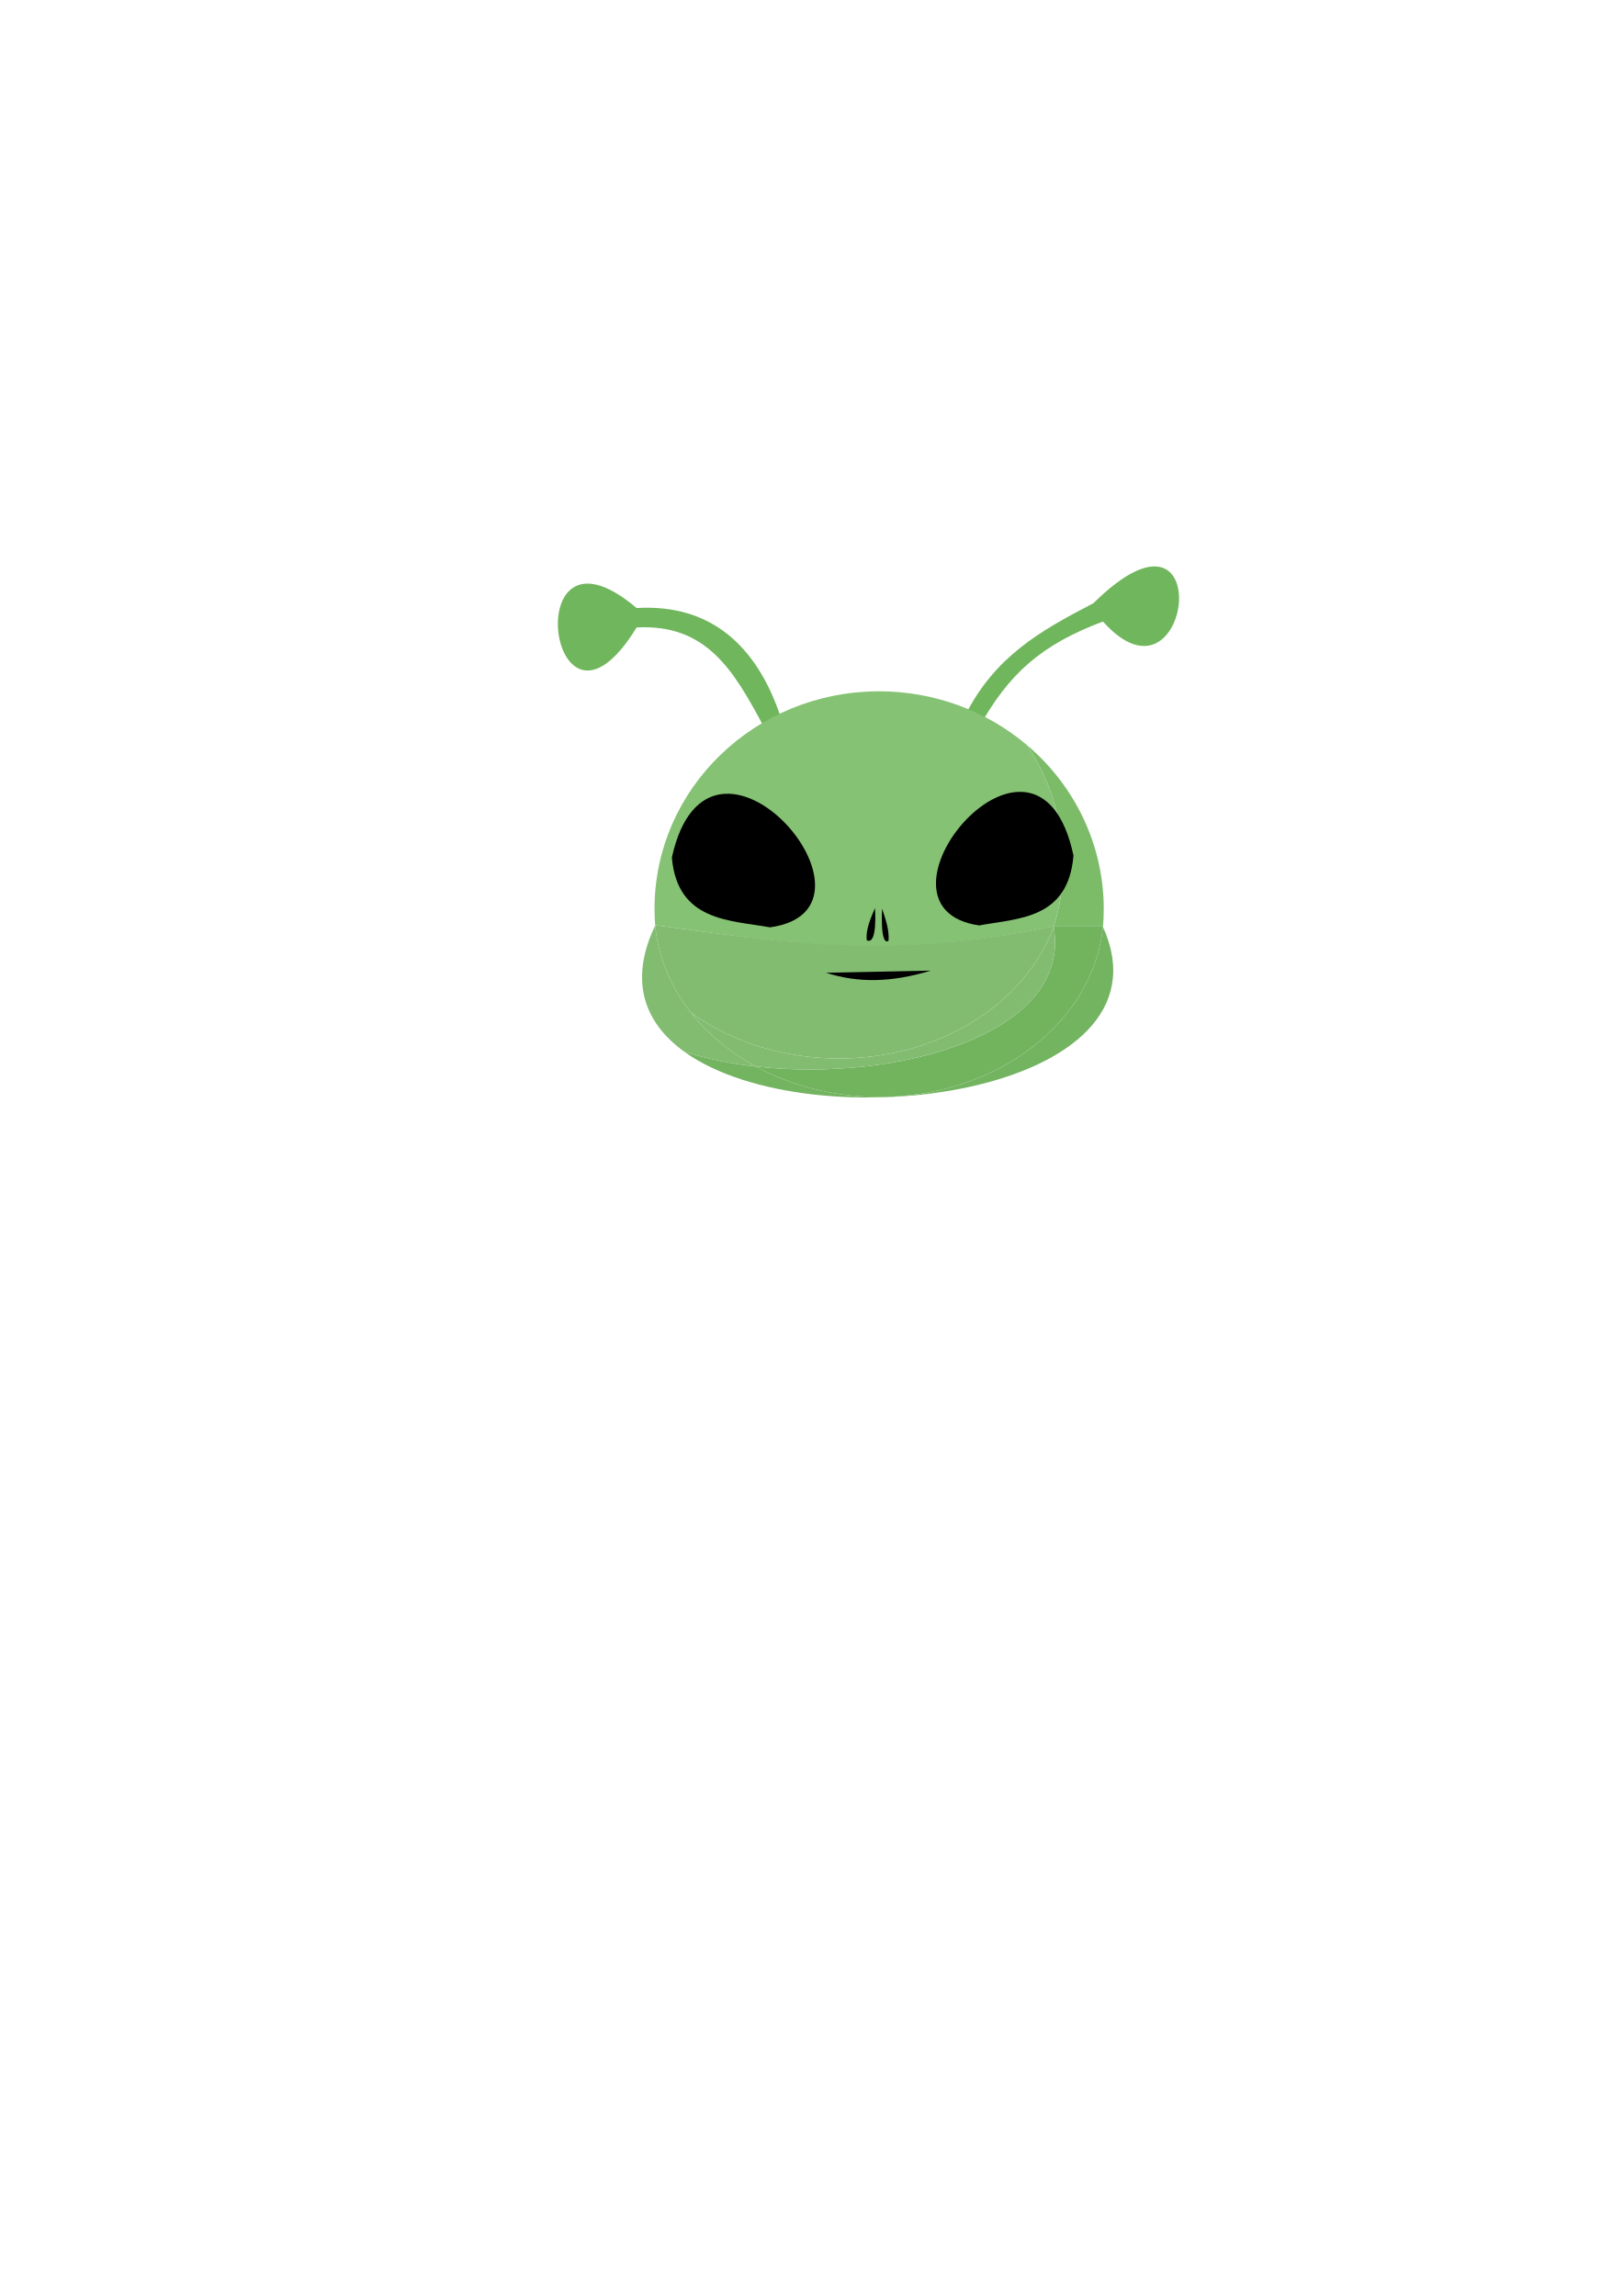
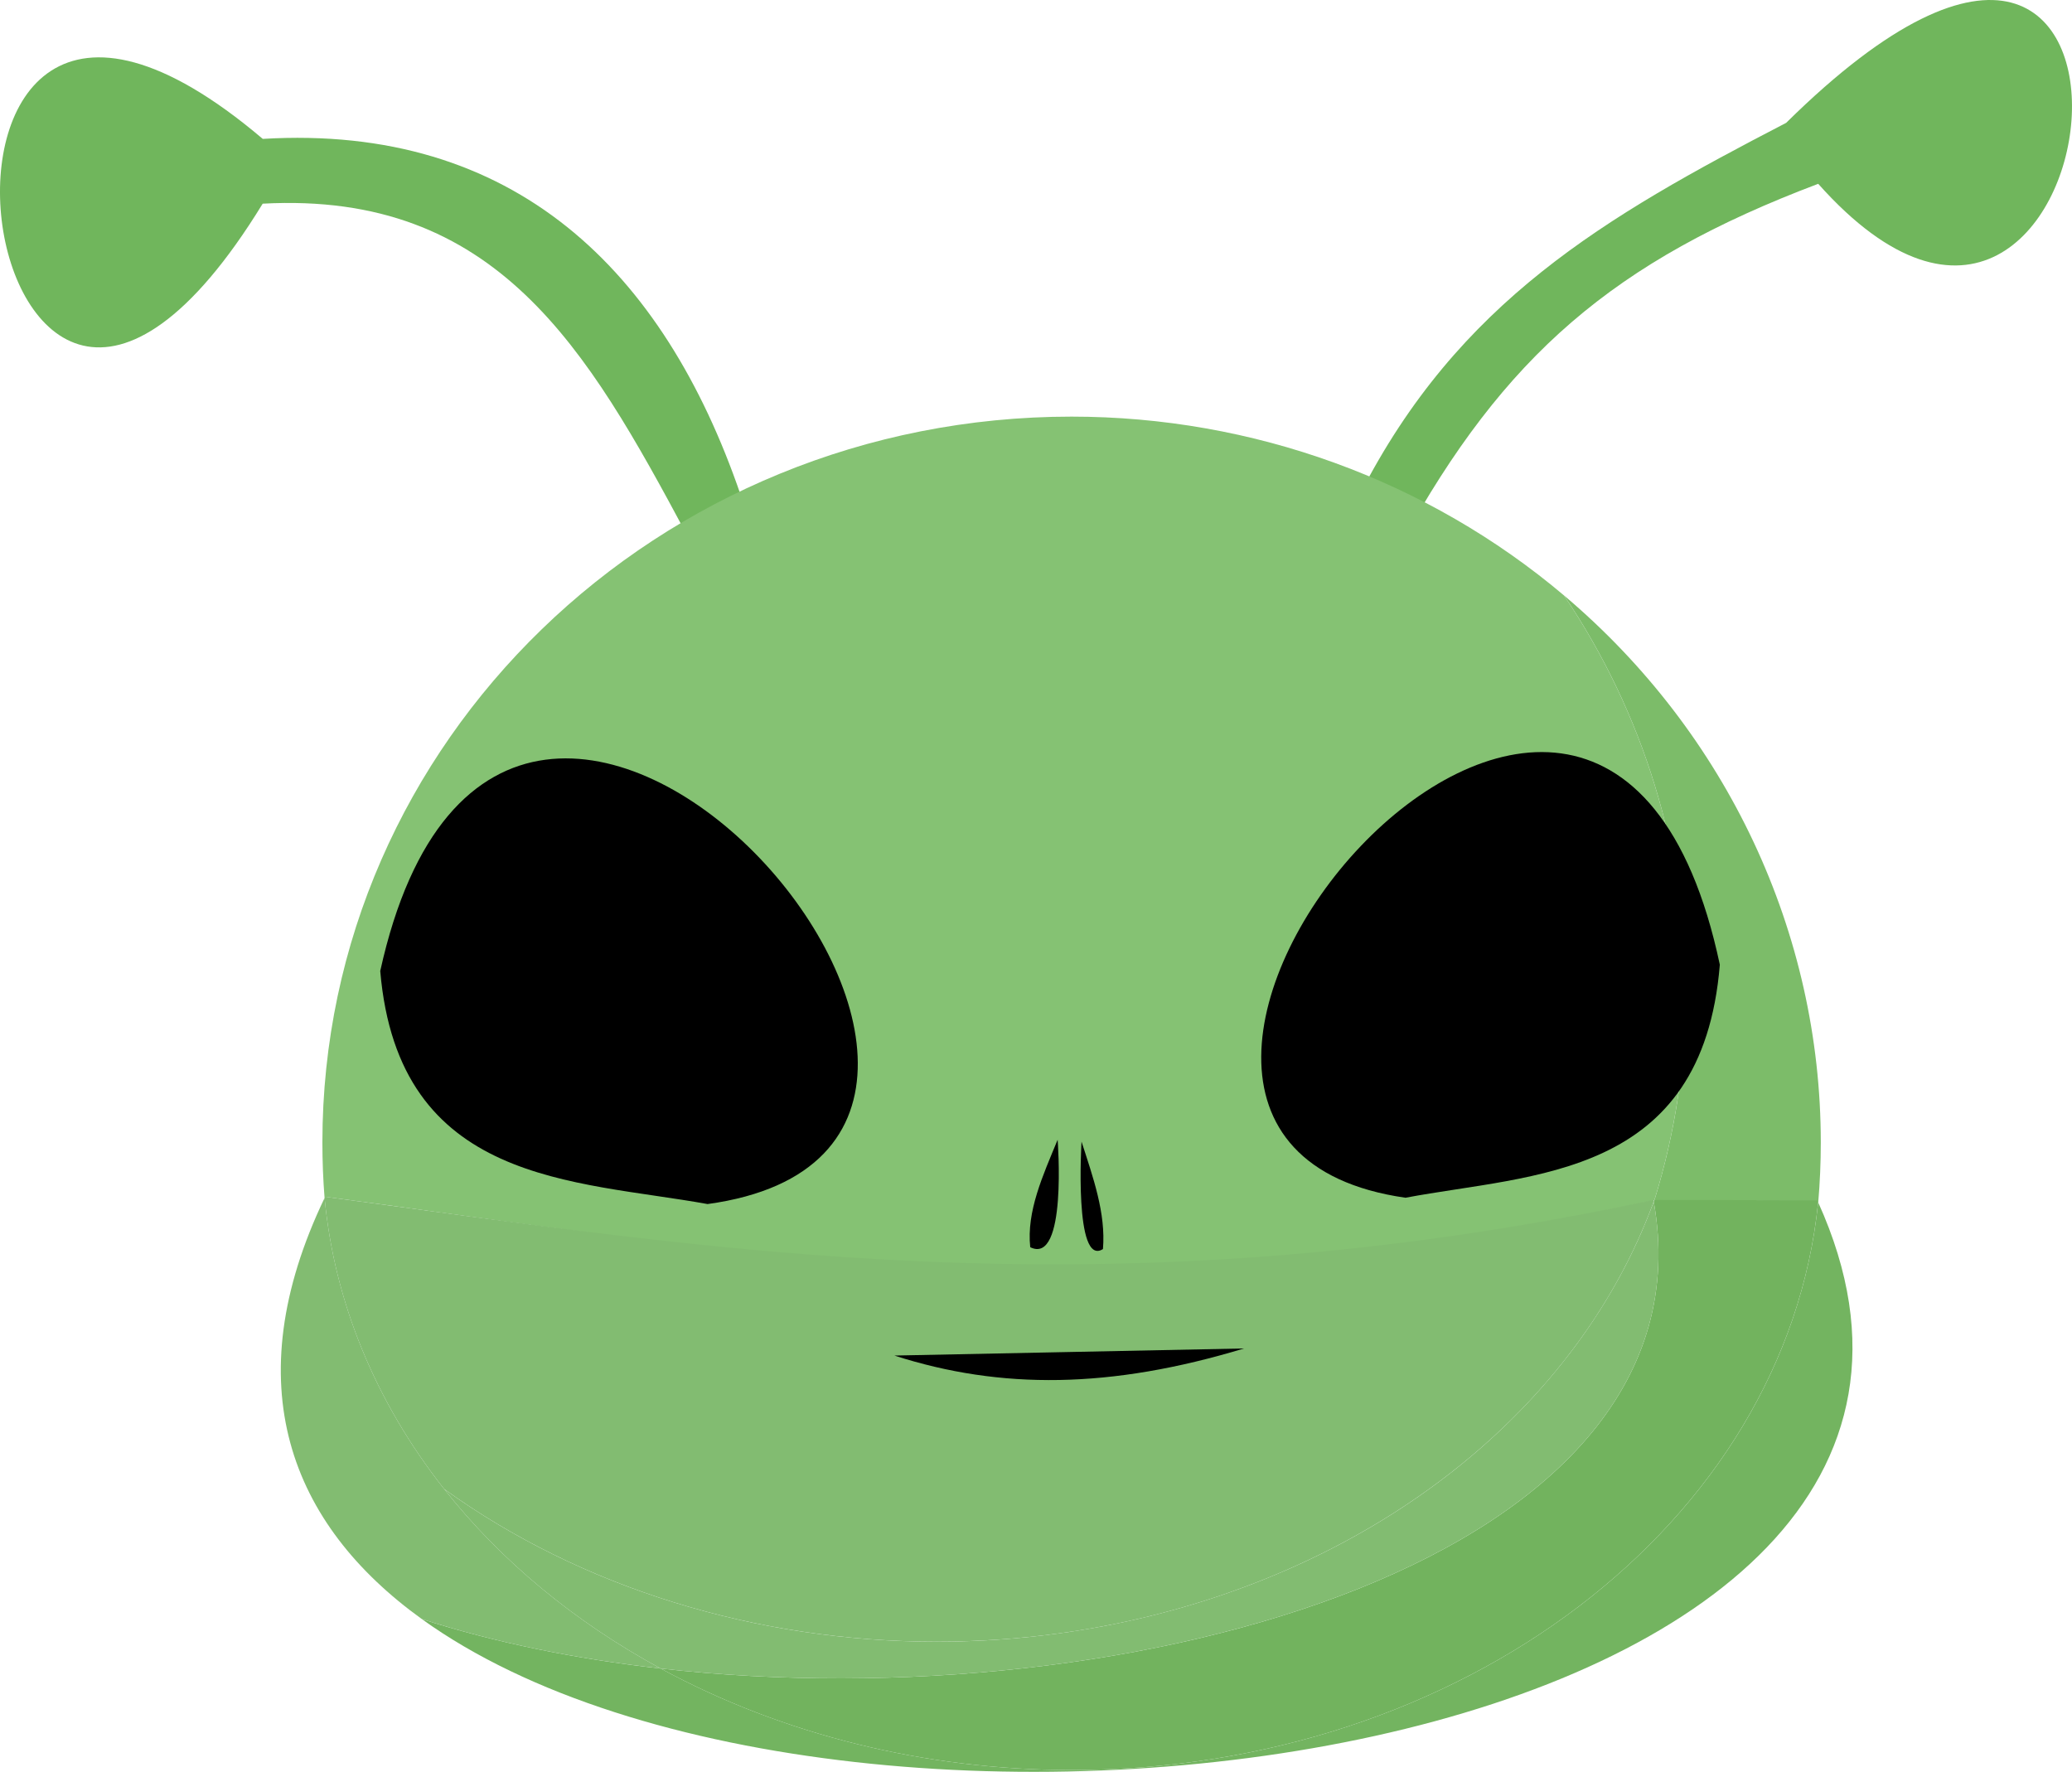
- <svg xmlns="http://www.w3.org/2000/svg" width="210mm" height="297mm" viewBox="0 0 210 297" version="1.1" id="svg1">
+ <svg xmlns="http://www.w3.org/2000/svg" width="80.341mm" height="68.701mm" viewBox="0 0 80.341 68.701" version="1.1" id="svg1">
  <defs id="defs1" />
-   <g id="layer1">
+   <g id="layer1" transform="translate(-72.15141,-73.26883)">
    <path style="fill:#70b65c;stroke-width:0.145" d="M 100.869,92.458 C 97.875,83.73 92.08,78.072 82.34,78.654 c -15.703,-13.318 -11.288,20.921 -0.003,2.512 9.08,-0.491 12.586,5.636 16.417,12.784 z" id="path3" />
    <path style="fill:#70b65c;stroke-width:0.145" d="m 124.869,92.458 c 3.827,-7.493 9.496,-10.773 16.539,-14.425 16.412,-16.207 12.676,15.196 1.244,2.363 -7.921,2.992 -12.179,6.664 -16.166,13.928 z" id="path4" />
  </g>
-   <g id="layer2">
+   <g id="layer2" transform="translate(-72.15141,-73.26883)">
    <path d="m 132.8,96.36 a 29.05,28.145 0 0 1 4.72,15.378 29.05,28.145 0 0 1 -1.222,8.077 l 6.316,0.018 c 0.012,0.031 0.024,0.061 0.036,0.092 a 29.05,28.145 0 0 0 0.102,-2.357 29.05,28.145 0 0 0 -9.952,-21.208 z" style="fill:#7cbc69;stroke-width:0.149" id="path18" />
    <path d="m 113.702,89.423 c -16.044,-6.4e-5 -29.05,12.601 -29.05,28.145 4e-6,0.72 0.028,1.439 0.085,2.156 0.007,-0.017 0.014,-0.034 0.021,-0.051 14.542,1.911 29.456,4.897 51.504,0.142 h 0.035 c 0.81,-2.62 1.222,-5.341 1.222,-8.077 -6e-5,-5.461 -1.64,-10.804 -4.72,-15.378 -5.291,-4.473 -12.076,-6.937 -19.098,-6.937 z" style="fill:#85c273;stroke-width:0.149" id="path15" />
    <path d="m 142.65,119.888 c -0.012,-0.026 -0.024,-0.052 -0.036,-0.079 l -6.316,-0.015 a 29.05,24.024 0 0 1 -0.024,0.065 29.05,24.024 0 0 0 0,2.5e-4 c 2.459,13.837 -20.169,20.166 -38.505,18.105 a 29.05,24.024 0 0 0 15.933,3.936 29.05,24.024 0 0 0 28.947,-22.012 z" style="fill:#72b35e;fill-opacity:1;stroke-width:0.126" id="path20" />
    <path d="m 142.65,119.888 a 29.05,24.024 0 0 1 -28.947,22.012 29.05,24.024 0 0 1 -15.933,-3.936 c -3.28,-0.369 -6.423,-1.006 -9.26,-1.916 16.488,11.871 63.986,5.601 54.14,-16.16 z" style="fill:#73b460;fill-opacity:1;stroke-width:0.126" id="path19" />
    <path d="m 97.769,137.964 a 29.05,24.024 0 0 1 -8.397,-6.962 29.05,24.024 0 0 1 -4.634,-11.286 c -3.468,7.237 -1.336,12.654 3.771,16.331 2.837,0.911 5.98,1.548 9.26,1.916 z" style="fill:#82bc71;fill-opacity:1;stroke-width:0.126" id="path23" />
    <path d="m 97.769,137.964 c 18.336,2.061 40.964,-4.268 38.505,-18.105 a 29.05,24.024 0 0 1 -3.027,5.583 29.05,24.024 0 0 1 -24.777,11.482 29.05,24.024 0 0 1 -19.098,-5.921 29.05,24.024 0 0 0 8.397,6.962 z" style="fill:#82bc71;fill-opacity:1;stroke-width:0.126" id="path21" />
    <path d="m 89.372,131.002 c 5.291,3.818 12.076,5.921 19.098,5.921 12.802,2e-5 24.095,-6.931 27.804,-17.065 -0.004,-0.022 -0.008,-0.043 -0.012,-0.065 -21.364,4.578 -36.796,1.838 -51.504,-0.121 -0.007,0.015 -0.014,0.029 -0.021,0.044 0.374,4.024 1.968,7.905 4.634,11.286 z" style="fill:#82bc71;fill-opacity:1;stroke-width:0.126" id="path22" />
    <path style="fill:#000000;fill-opacity:1;stroke-width:0.187" d="m 99.588,119.955 c 16.89,-2.315 -7.844,-31.031 -12.693,-9.036 0.706,8.292 7.544,8.102 12.693,9.036 z" id="path10" />
    <path style="fill:#000000;fill-opacity:1;stroke-width:0.183" d="m 126.648,119.71 c -16.219,-2.315 7.532,-31.031 12.189,-9.036 -0.678,8.292 -7.244,8.102 -12.189,9.036 z" id="path10-3" />
    <path style="fill:#000000;fill-opacity:1;stroke-width:0.095" d="m 113.161,117.462 c -0.574,1.389 -1.21,2.777 -1.063,4.166 1.444,0.712 1.063,-4.166 1.063,-4.166 z" id="path11" />
    <path style="fill:#000000;fill-opacity:1;stroke-width:0.084" d="m 114.087,117.534 c 0.449,1.389 0.947,2.777 0.831,4.166 -1.13,0.712 -0.831,-4.166 -0.831,-4.166 z" id="path11-6" />
    <path style="fill:#000000;fill-opacity:1;stroke-width:0.145" d="m 106.831,125.829 c 4.129,1.33 8.396,1.288 13.558,-0.275 z" id="path25" />
  </g>
</svg>
